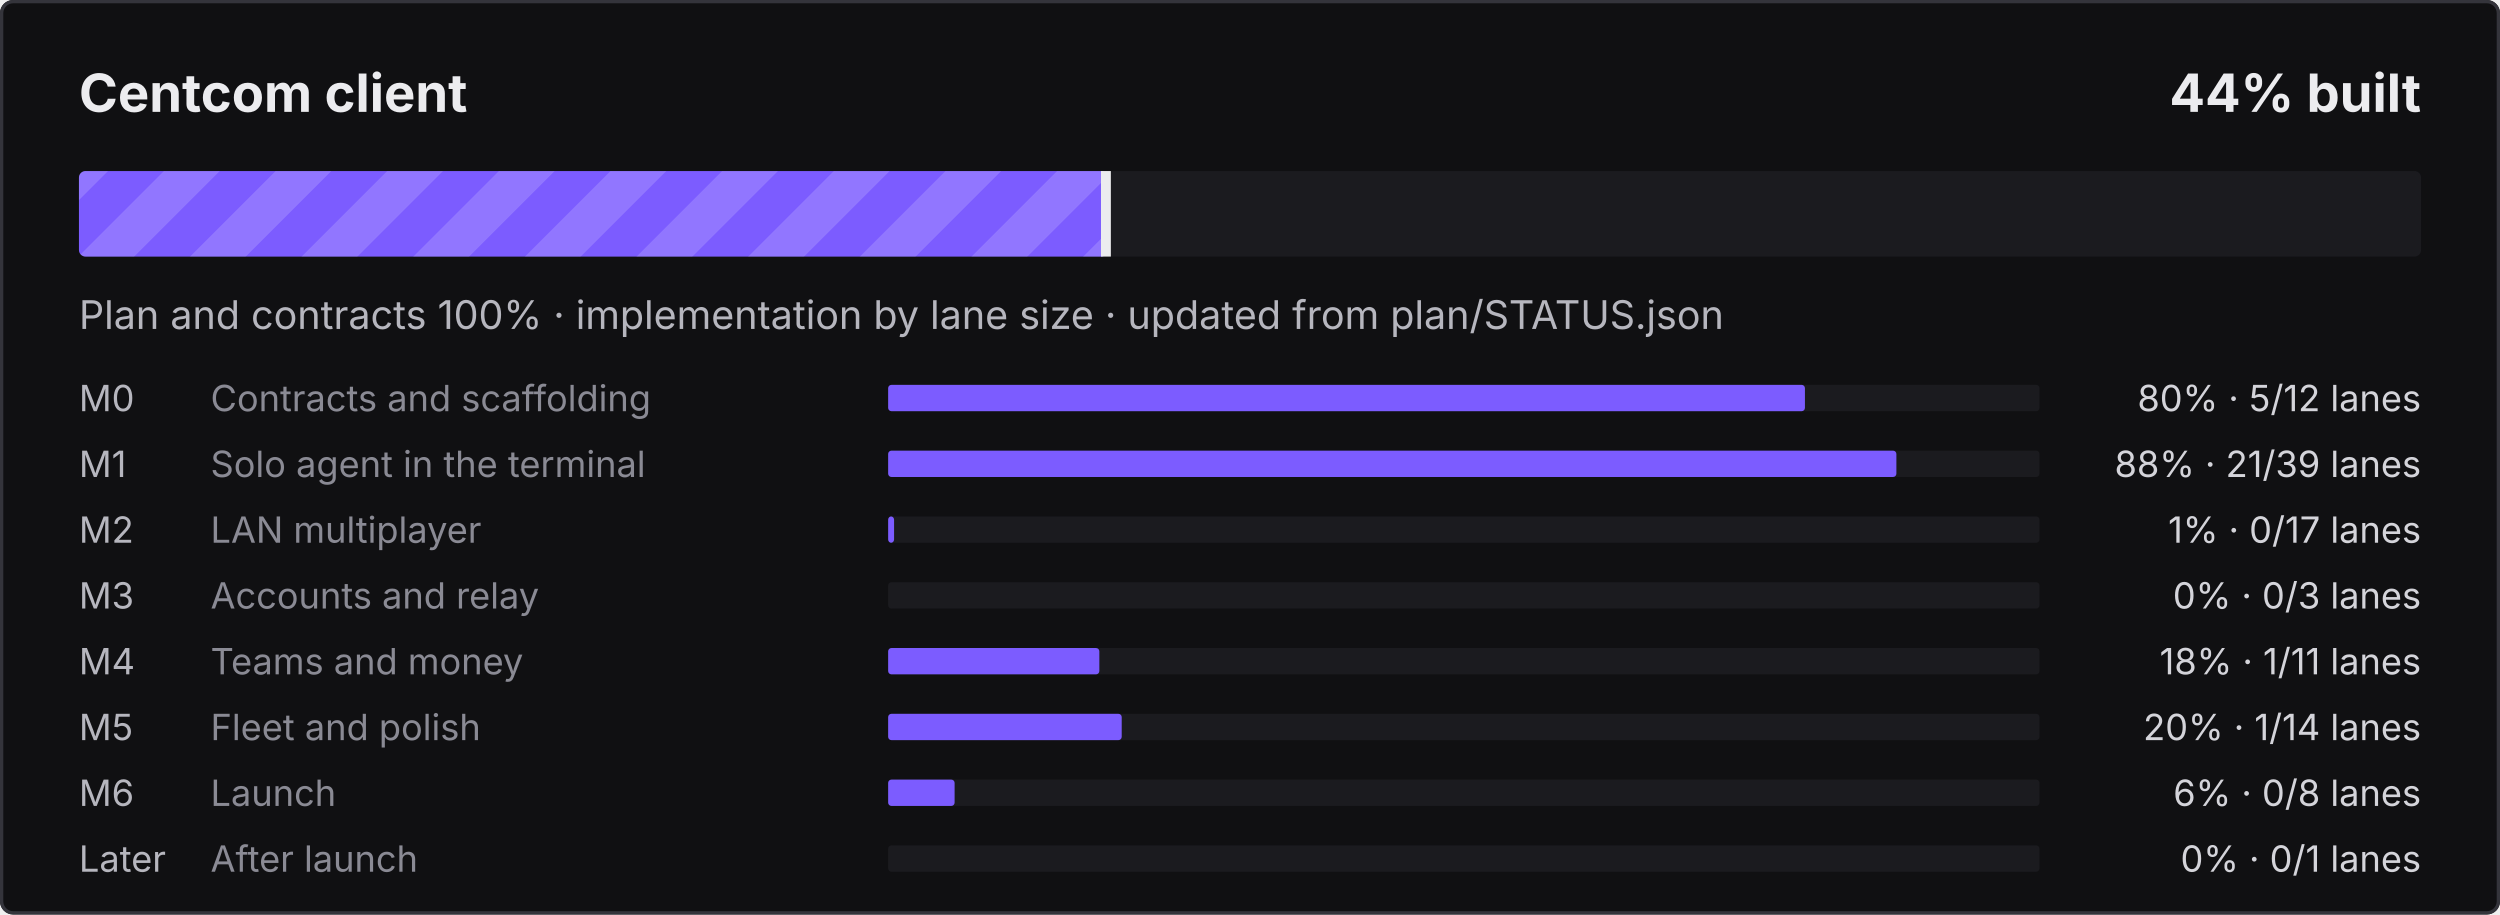
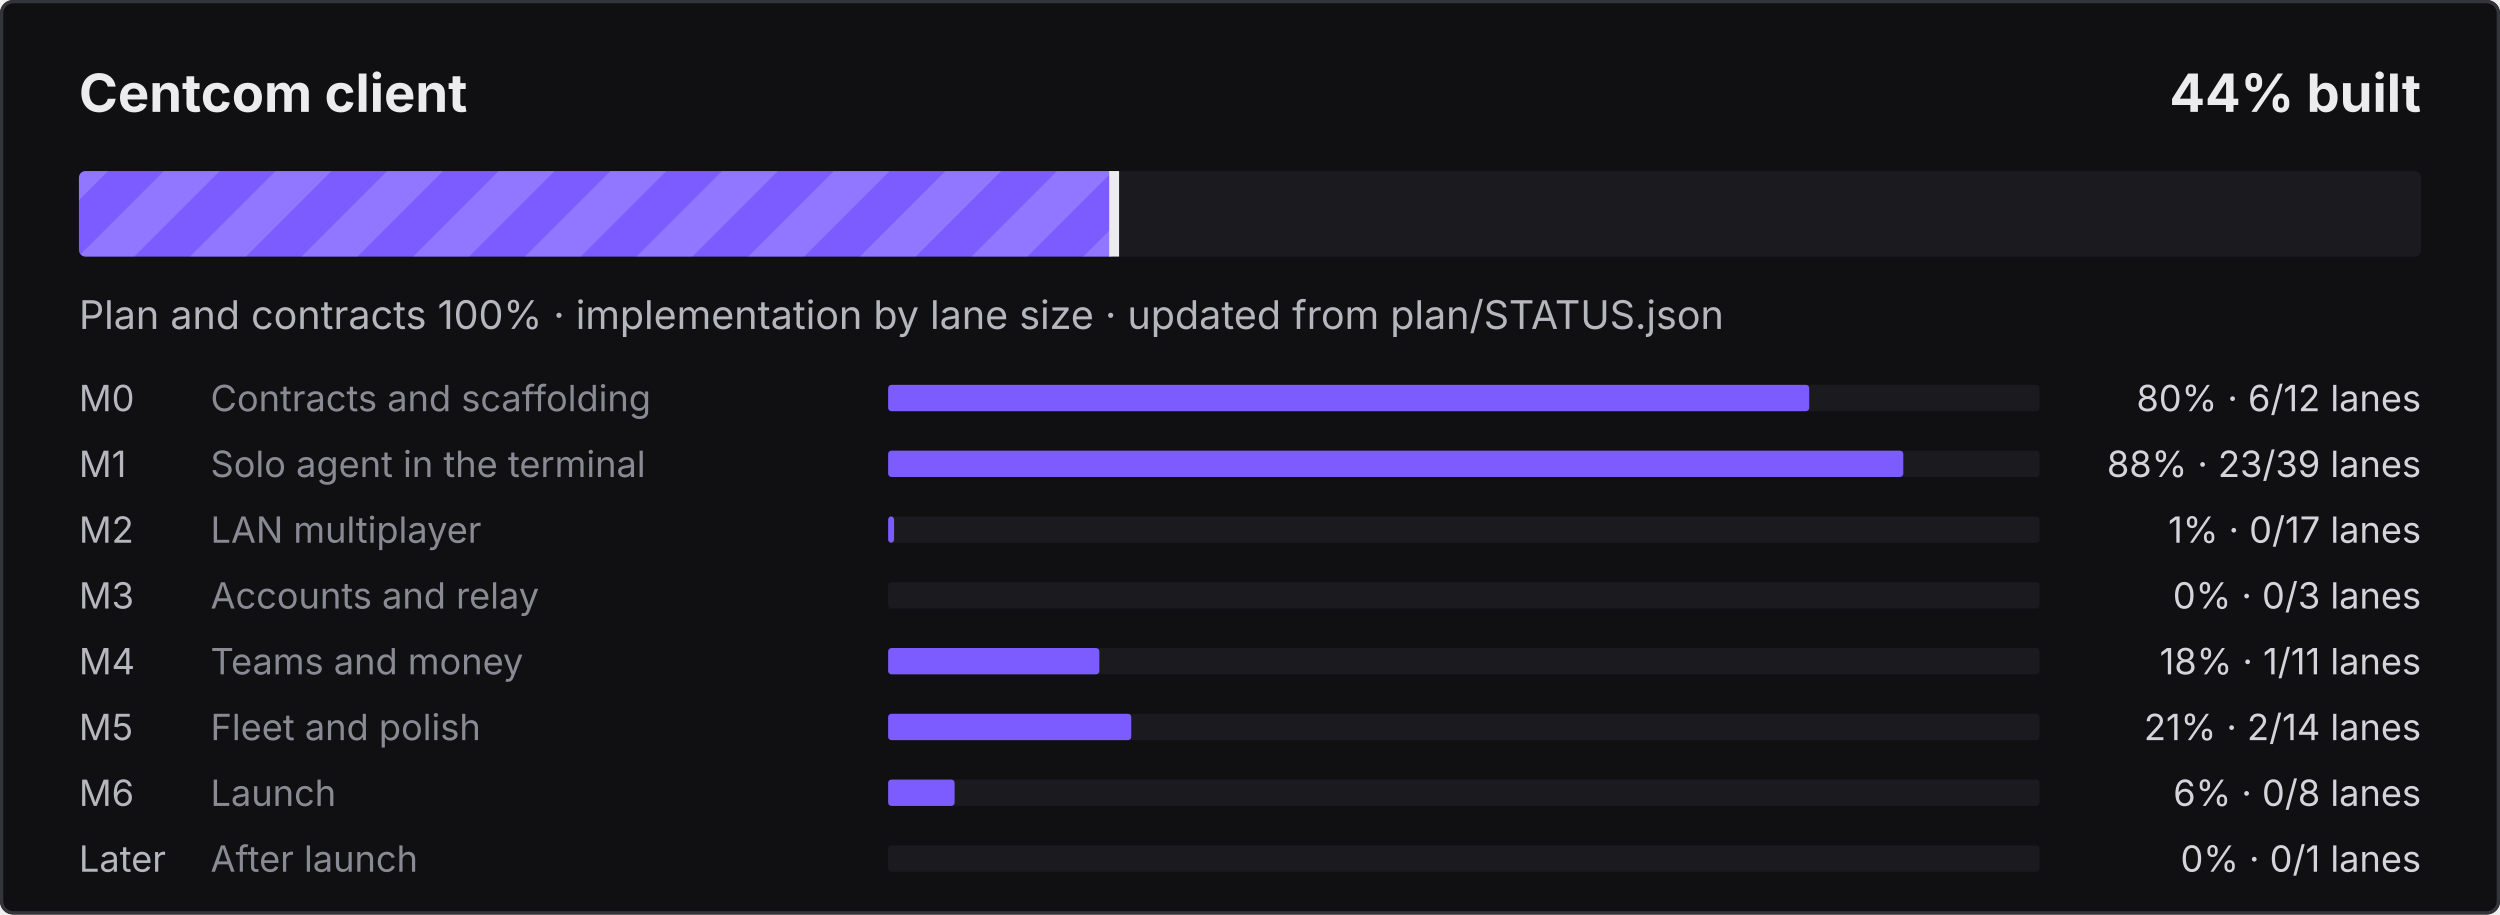
<svg xmlns="http://www.w3.org/2000/svg" width="760" height="278" viewBox="0 0 760 278" role="img" aria-label="Centcom client: 44% built">
  <defs>
    <pattern id="s" width="24" height="24" patternUnits="userSpaceOnUse" patternTransform="rotate(45)">
      <rect width="12" height="24" fill="#fff" fill-opacity=".16" />
    </pattern>
    <clipPath id="c">
      <rect x="24" y="52" width="712" height="26" rx="2" />
    </clipPath>
  </defs>
  <style>@keyframes mv{to{transform:translateX(24px)}}
.st{animation:mv .9s linear infinite}text{font-family:ui-sans-serif,system-ui,-apple-system,"Segoe UI",sans-serif}
@media (prefers-reduced-motion:reduce){.st{animation:none}}</style>
  <rect width="760" height="278" rx="4" fill="#101012" />
  <rect x=".5" y=".5" width="759" height="277" rx="3.5" fill="none" stroke="#34343B" />
  <text x="24" y="34" fill="#ECECEF" font-size="16" font-weight="700">Centcom client</text>
  <text x="736" y="34" fill="#ECECEF" font-size="16" font-weight="700" text-anchor="end">44% built</text>
  <rect x="24" y="52" width="712" height="26" rx="2" fill="#1B1B1F" />
  <clipPath id="cf">
-     <rect x="24" y="52" width="312.7" height="26" rx="2" />
+     <rect x="24" y="52" width="315.2" height="26" rx="2" />
  </clipPath>
  <g clip-path="url(#cf)">
-     <rect x="24" y="52" width="312.7" height="26" fill="#7C5CFF" />
-     <rect x="0" y="52" width="360.7" height="26" fill="url(#s)" class="st" />
+     <rect x="24" y="52" width="315.2" height="26" fill="#7C5CFF" />
+     <rect x="0" y="52" width="363.2" height="26" fill="url(#s)" class="st" />
  </g>
-   <rect x="334.7" y="52" width="3" height="26" fill="#ECECEF" />
+   <rect x="337.2" y="52" width="3" height="26" fill="#ECECEF" />
  <text x="24" y="100" fill="#B6B6BE" font-size="12">Plan and contracts 100% · implementation by lane size · updated from plan/STATUS.json</text>
  <text x="24" y="125" fill="#B6B6BE" font-size="11">M0</text>
  <text x="64" y="125" fill="#8A8A94" font-size="11">Contracts and scaffolding</text>
  <rect x="270" y="117" width="350" height="8" rx="1" fill="#1B1B1F" />
-   <rect x="270" y="117" width="278.7" height="8" rx="1" fill="#7C5CFF" />
-   <text x="736" y="125" fill="#D4D4DA" font-size="11" text-anchor="end">80% · 5/12 lanes</text>
+   <rect x="270" y="117" width="280.0" height="8" rx="1" fill="#7C5CFF" />
+   <text x="736" y="125" fill="#D4D4DA" font-size="11" text-anchor="end">80% · 6/12 lanes</text>
  <text x="24" y="145" fill="#B6B6BE" font-size="11">M1</text>
  <text x="64" y="145" fill="#8A8A94" font-size="11">Solo agent in the terminal</text>
  <rect x="270" y="137" width="350" height="8" rx="1" fill="#1B1B1F" />
-   <rect x="270" y="137" width="306.5" height="8" rx="1" fill="#7C5CFF" />
-   <text x="736" y="145" fill="#D4D4DA" font-size="11" text-anchor="end">88% · 21/39 lanes</text>
+   <rect x="270" y="137" width="308.6" height="8" rx="1" fill="#7C5CFF" />
+   <text x="736" y="145" fill="#D4D4DA" font-size="11" text-anchor="end">88% · 23/39 lanes</text>
  <text x="24" y="165" fill="#B6B6BE" font-size="11">M2</text>
  <text x="64" y="165" fill="#8A8A94" font-size="11">LAN multiplayer</text>
  <rect x="270" y="157" width="350" height="8" rx="1" fill="#1B1B1F" />
  <rect x="270" y="157" width="1.8" height="8" rx="1" fill="#7C5CFF" />
  <text x="736" y="165" fill="#D4D4DA" font-size="11" text-anchor="end">1% · 0/17 lanes</text>
  <text x="24" y="185" fill="#B6B6BE" font-size="11">M3</text>
  <text x="64" y="185" fill="#8A8A94" font-size="11">Accounts and relay</text>
  <rect x="270" y="177" width="350" height="8" rx="1" fill="#1B1B1F" />
  <text x="736" y="185" fill="#D4D4DA" font-size="11" text-anchor="end">0% · 0/3 lanes</text>
  <text x="24" y="205" fill="#B6B6BE" font-size="11">M4</text>
  <text x="64" y="205" fill="#8A8A94" font-size="11">Teams and money</text>
  <rect x="270" y="197" width="350" height="8" rx="1" fill="#1B1B1F" />
  <rect x="270" y="197" width="64.2" height="8" rx="1" fill="#7C5CFF" />
  <text x="736" y="205" fill="#D4D4DA" font-size="11" text-anchor="end">18% · 1/11 lanes</text>
  <text x="24" y="225" fill="#B6B6BE" font-size="11">M5</text>
  <text x="64" y="225" fill="#8A8A94" font-size="11">Fleet and polish</text>
  <rect x="270" y="217" width="350" height="8" rx="1" fill="#1B1B1F" />
-   <rect x="270" y="217" width="71.0" height="8" rx="1" fill="#7C5CFF" />
-   <text x="736" y="225" fill="#D4D4DA" font-size="11" text-anchor="end">20% · 1/14 lanes</text>
+   <rect x="270" y="217" width="73.9" height="8" rx="1" fill="#7C5CFF" />
+   <text x="736" y="225" fill="#D4D4DA" font-size="11" text-anchor="end">21% · 2/14 lanes</text>
  <text x="24" y="245" fill="#B6B6BE" font-size="11">M6</text>
  <text x="64" y="245" fill="#8A8A94" font-size="11">Launch</text>
  <rect x="270" y="237" width="350" height="8" rx="1" fill="#1B1B1F" />
  <rect x="270" y="237" width="20.2" height="8" rx="1" fill="#7C5CFF" />
  <text x="736" y="245" fill="#D4D4DA" font-size="11" text-anchor="end">6% · 0/8 lanes</text>
  <text x="24" y="265" fill="#B6B6BE" font-size="11">Later</text>
  <text x="64" y="265" fill="#8A8A94" font-size="11">After launch</text>
  <rect x="270" y="257" width="350" height="8" rx="1" fill="#1B1B1F" />
  <text x="736" y="265" fill="#D4D4DA" font-size="11" text-anchor="end">0% · 0/1 lanes</text>
</svg>
